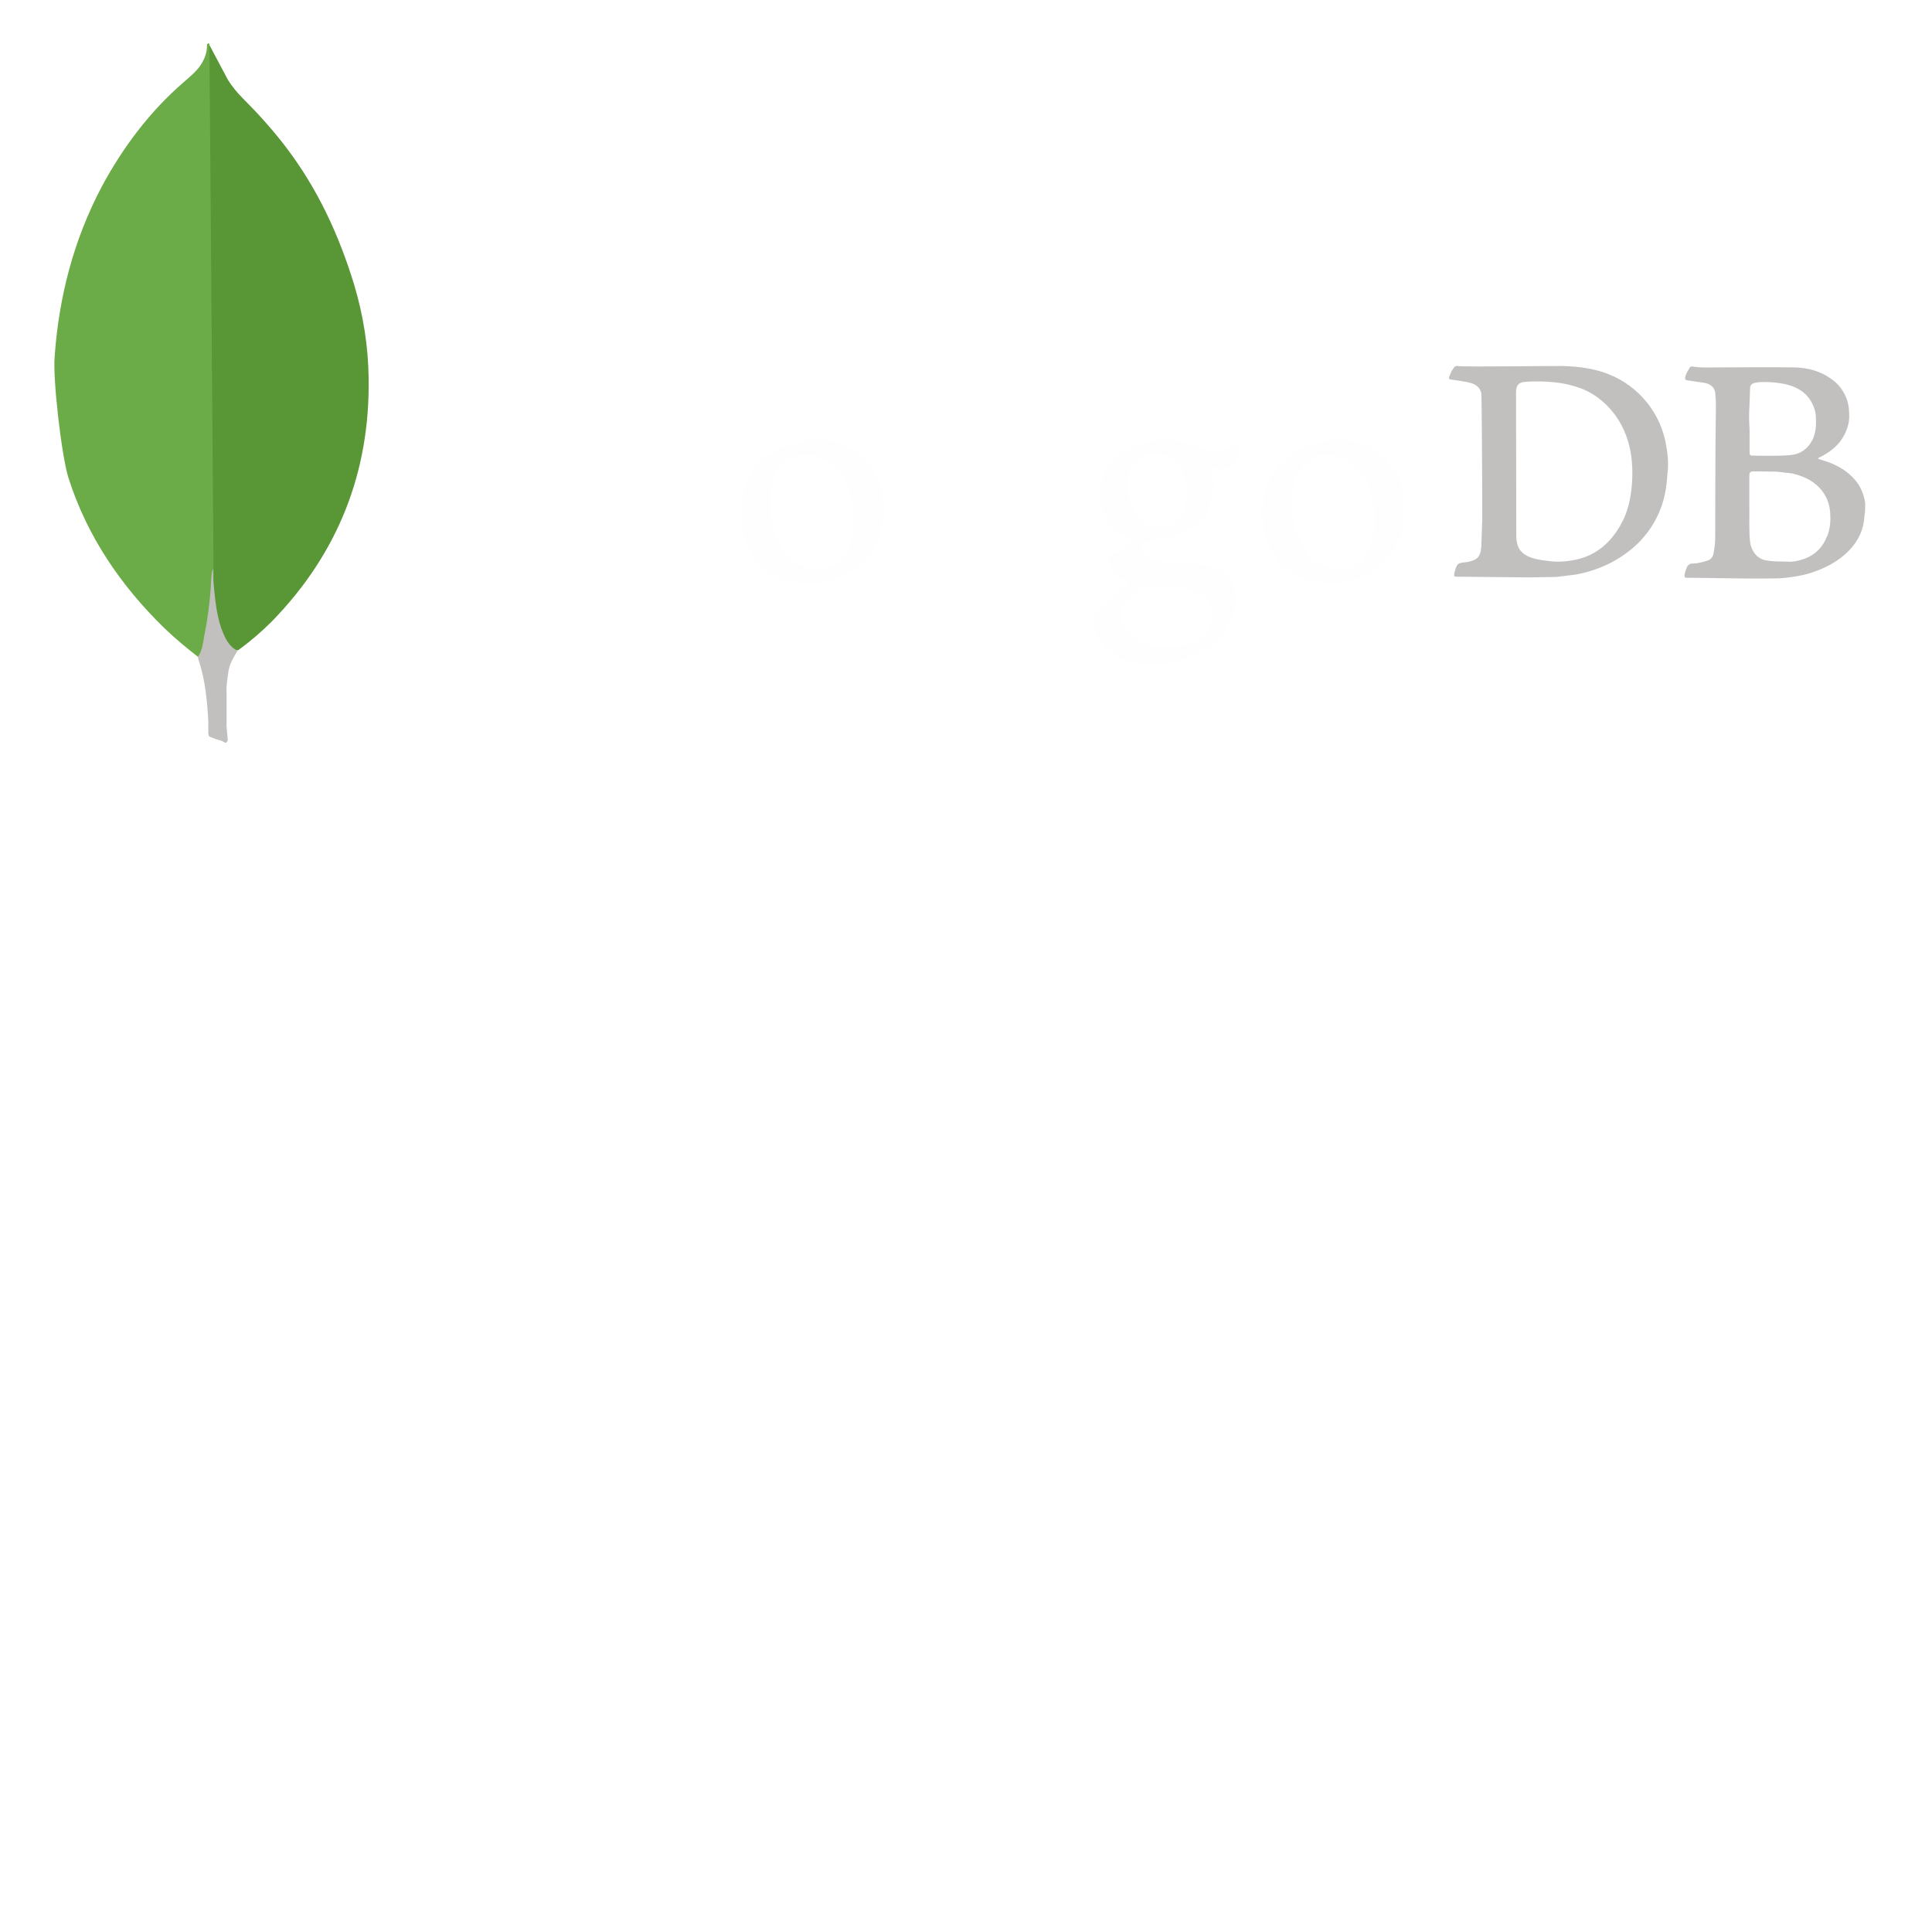
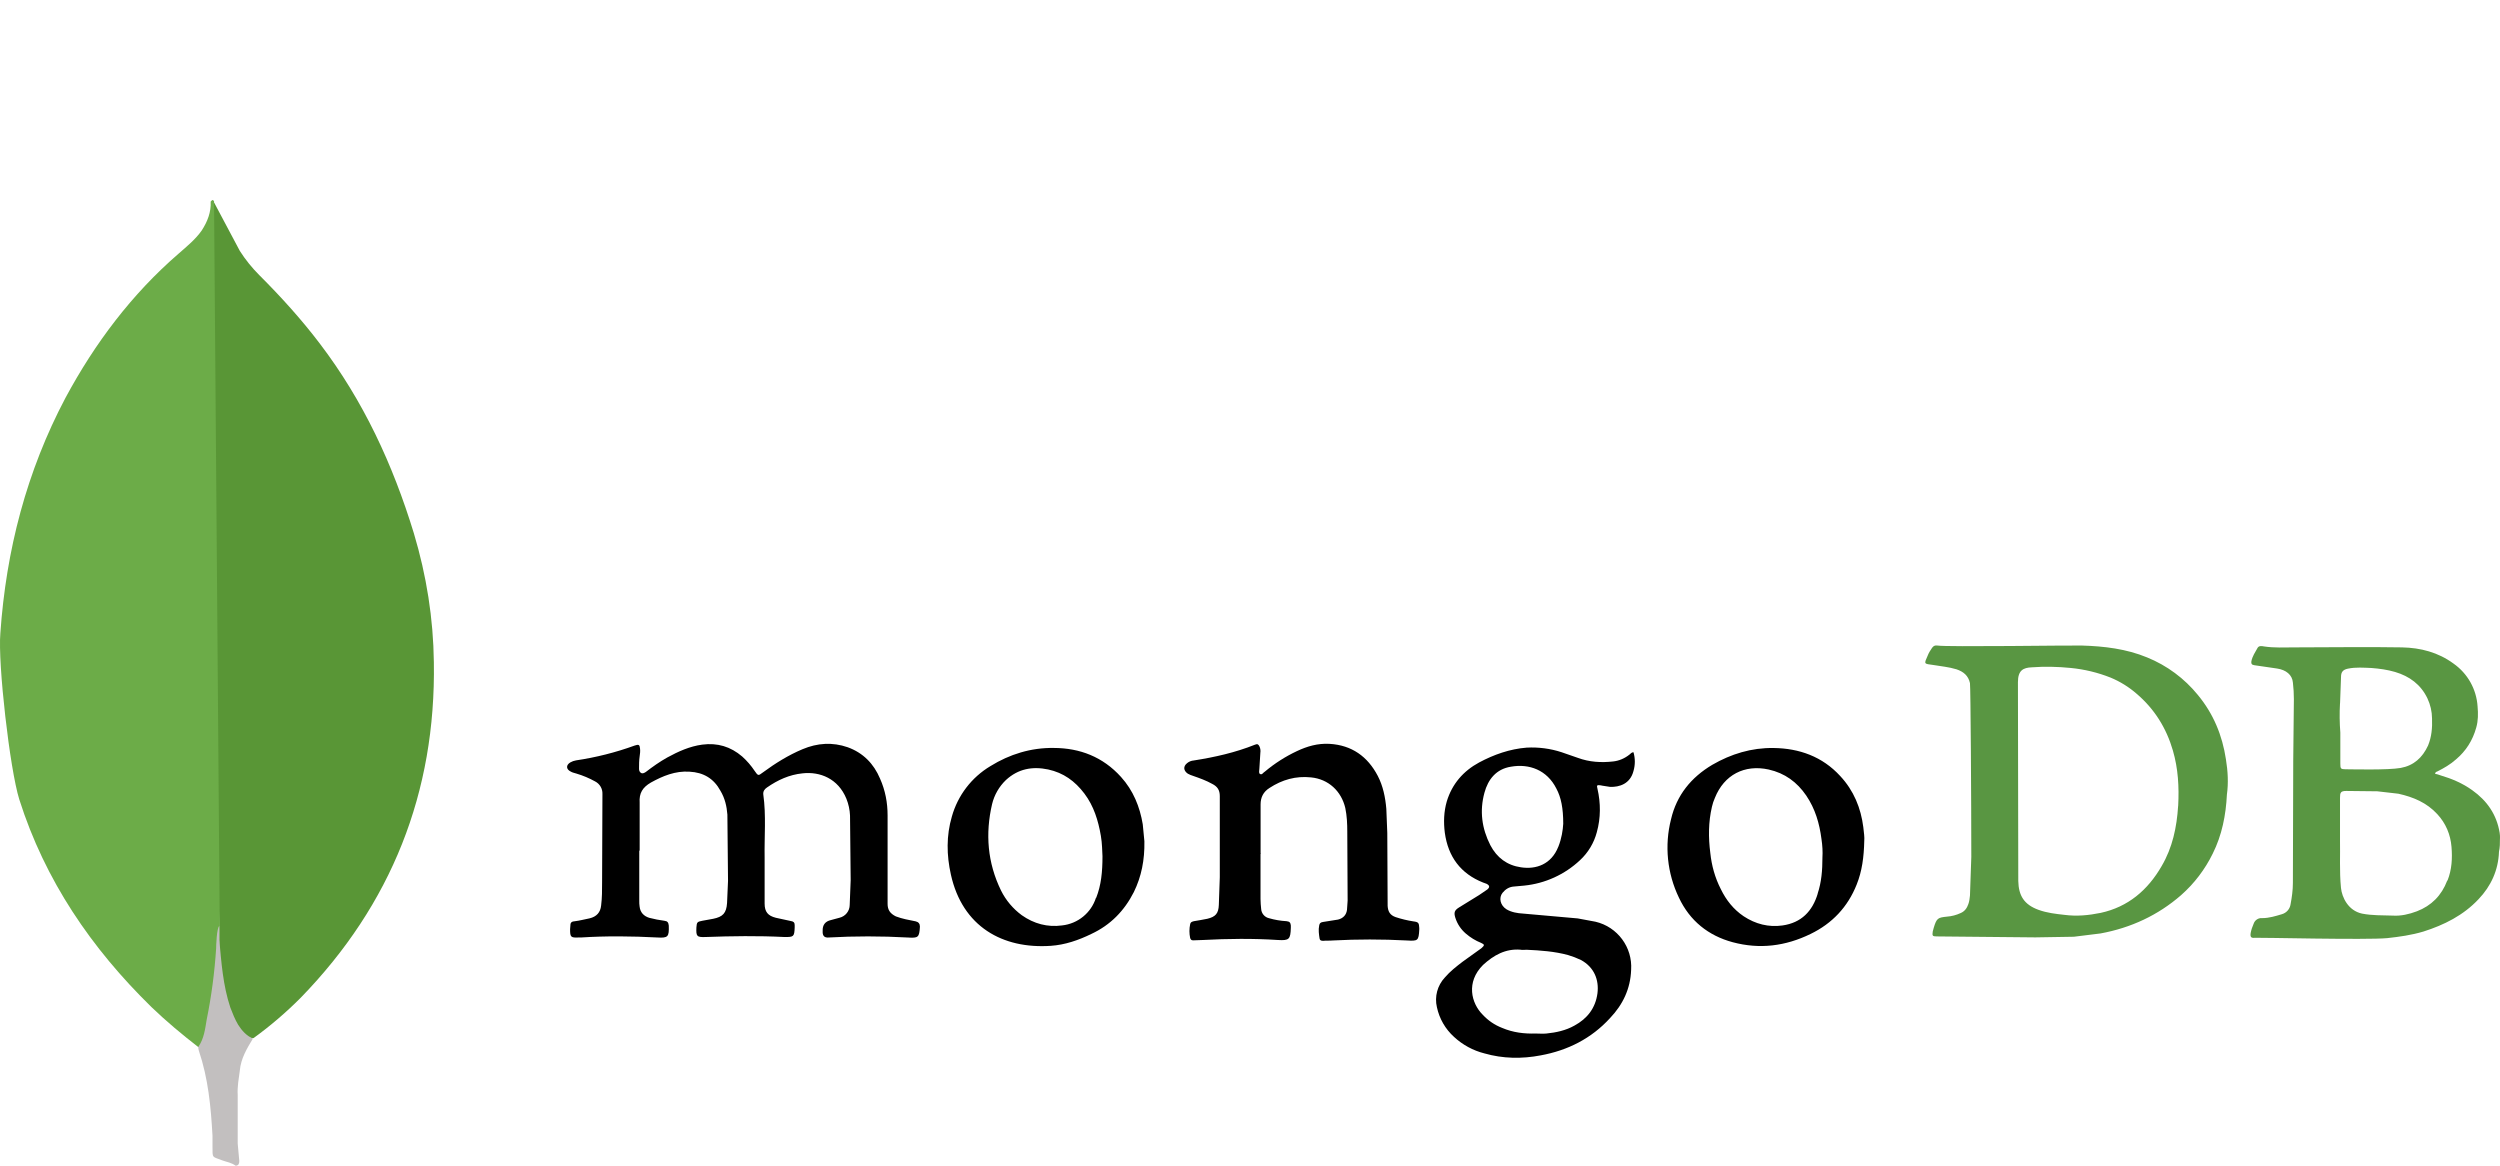
- <svg xmlns="http://www.w3.org/2000/svg" version="1.1" width="1080" height="1080" viewBox="0 0 1080 1080" xml:space="preserve">
+ <svg xmlns="http://www.w3.org/2000/svg" id="Layer_1" data-name="Layer 1" viewBox="0 0 1012.26 472">
  <defs>
- </defs>
-   <g transform="matrix(1 0 0 1 540 540)" id="9b6f75d2-f970-4782-8ac3-ad50d4c32c6a">
- </g>
-   <g transform="matrix(1 0 0 1 540 540)" id="08cc6637-72b5-4bfe-adaf-946422947396">
-     <rect style="stroke: none; stroke-width: 1; stroke-dasharray: none; stroke-linecap: butt; stroke-dashoffset: 0; stroke-linejoin: miter; stroke-miterlimit: 4; fill: rgb(255,255,255); fill-rule: nonzero; opacity: 1; visibility: hidden;" vector-effect="non-scaling-stroke" x="-540" y="-540" rx="0" ry="0" width="1080" height="1080" />
-   </g>
-   <g transform="matrix(9.56 0 0 9.56 161.39 194.4)">
-     <path style="stroke: none; stroke-width: 1; stroke-dasharray: none; stroke-linecap: butt; stroke-dashoffset: 0; stroke-linejoin: miter; stroke-miterlimit: 4; fill: rgb(89,150,54); fill-rule: nonzero; opacity: 1;" vector-effect="non-scaling-stroke" transform=" translate(-20.78, -22.85)" d="M 16.147 5.154 L 17.237 7.204 C 17.474 7.574 17.751 7.917 18.061 8.228 C 18.974 9.141 19.843 10.098 20.621 11.123 C 22.469 13.55 23.716 16.245 24.607 19.163 C 25.141 20.945 25.431 22.771 25.453 24.619 C 25.543 30.142 23.649 34.885 19.819 38.827 C 19.198 39.452 18.528 40.025 17.815 40.542 C 17.435 40.542 17.258 40.242 17.102 39.985 C 16.802 39.485 16.634 38.938 16.545 38.382 C 16.411 37.714 16.322 37.046 16.367 36.355 L 16.367 36.043 C 16.345 35.976 16.011 5.311 16.144 5.155 z" stroke-linecap="round" />
-   </g>
-   <g transform="matrix(9.56 0 0 9.56 74.94 195.68)">
-     <path style="stroke: none; stroke-width: 1; stroke-dasharray: none; stroke-linecap: butt; stroke-dashoffset: 0; stroke-linejoin: miter; stroke-miterlimit: 4; fill: rgb(108,172,72); fill-rule: nonzero; opacity: 1;" vector-effect="non-scaling-stroke" transform=" translate(-11.75, -22.98)" d="M 16.147 5.088 C 16.102 4.998 16.057 5.066 16.013 5.11 C 16.035 5.555 15.879 5.956 15.633 6.335 C 15.366 6.715 15.009 7.003 14.653 7.315 C 12.671 9.03 11.113 11.101 9.865 13.417 C 8.217 16.535 7.349 19.875 7.105 23.394 C 6.995 24.664 7.505 29.14 7.907 30.431 C 8.997 33.861 10.957 36.733 13.507 39.227 C 14.131 39.827 14.799 40.385 15.489 40.919 C 15.689 40.919 15.712 40.741 15.756 40.607 C 15.844 40.323 15.911 40.032 15.956 39.738 C 16.156 38.625 16.268 37.511 16.401 36.398 L 16.156 5.088 z" stroke-linecap="round" />
-   </g>
-   <g transform="matrix(9.56 0 0 9.56 121.76 366.66)">
-     <path style="stroke: none; stroke-width: 1; stroke-dasharray: none; stroke-linecap: butt; stroke-dashoffset: 0; stroke-linejoin: miter; stroke-miterlimit: 4; fill: rgb(194,191,191); fill-rule: nonzero; opacity: 1;" vector-effect="non-scaling-stroke" transform=" translate(-16.64, -40.85)" d="M 17.24 41.9 C 17.285 41.388 17.54 40.965 17.797 40.542 C 17.53 40.432 17.329 40.208 17.173 39.962 C 17.039 39.739 16.928 39.462 16.839 39.227 C 16.527 38.292 16.459 37.312 16.371 36.354 L 16.371 35.774 C 16.261 35.864 16.237 36.62 16.237 36.732 C 16.17 37.756 16.037 38.759 15.837 39.738 C 15.77 40.138 15.727 40.54 15.481 40.896 C 15.481 40.941 15.481 40.986 15.503 41.052 C 15.903 42.232 16.015 43.435 16.083 44.66 L 16.083 45.105 C 16.083 45.639 16.061 45.528 16.506 45.705 C 16.684 45.772 16.886 45.795 17.063 45.928 C 17.197 45.928 17.219 45.818 17.219 45.728 L 17.152 44.993 L 17.152 42.943 C 17.13 42.587 17.197 42.23 17.242 41.896 z" stroke-linecap="round" />
-   </g>
-   <g transform="matrix(9.77 0 0 9.77 432.56 284.29)">
-     <path style="stroke: none; stroke-width: 1; stroke-dasharray: none; stroke-linecap: butt; stroke-dashoffset: 0; stroke-linejoin: miter; stroke-miterlimit: 4; fill: rgb(255,255,255); fill-rule: nonzero; opacity: 1;" vector-effect="non-scaling-stroke" transform=" translate(-52.4, -33.38)" d="M 37.73 33.72 L 37.73 35.797 C 37.728 35.879 37.732 35.962 37.744 36.043 C 37.771 36.289 37.922 36.439 38.144 36.508 C 38.351 36.563 38.562 36.604 38.774 36.631 C 38.897 36.645 38.938 36.699 38.952 36.831 C 38.966 37.296 38.925 37.351 38.474 37.323 C 37.422 37.268 36.369 37.255 35.317 37.323 L 35.217 37.323 C 34.889 37.337 34.862 37.309 34.862 36.981 C 34.862 36.926 34.876 36.858 34.876 36.803 C 34.876 36.703 34.944 36.653 35.04 36.653 C 35.26 36.626 35.464 36.571 35.67 36.53 C 35.957 36.462 36.12 36.284 36.148 35.997 C 36.188 35.683 36.188 35.355 36.188 35.04 L 36.202 31.378 C 36.211 31.161 36.094 30.959 35.902 30.858 C 35.655 30.721 35.393 30.611 35.122 30.53 C 35.04 30.503 34.958 30.49 34.89 30.448 C 34.69 30.352 34.685 30.175 34.876 30.065 C 34.944 30.025 35.026 29.997 35.108 29.983 C 35.937 29.861 36.752 29.655 37.54 29.368 C 37.704 29.313 37.745 29.328 37.76 29.491 C 37.774 29.591 37.76 29.711 37.746 29.805 C 37.719 29.983 37.719 30.16 37.719 30.325 C 37.719 30.393 37.733 30.462 37.801 30.503 C 37.869 30.544 37.938 30.503 38.001 30.463 C 38.288 30.243 38.575 30.039 38.889 29.863 C 39.339 29.617 39.819 29.398 40.339 29.33 C 40.969 29.248 41.514 29.412 41.993 29.822 C 42.191 29.999 42.365 30.201 42.512 30.423 C 42.649 30.623 42.662 30.628 42.84 30.491 C 43.36 30.108 43.906 29.767 44.494 29.521 C 45.109 29.261 45.738 29.221 46.366 29.439 C 47.008 29.671 47.446 30.122 47.706 30.737 C 47.926 31.229 48.02 31.737 48.02 32.267 L 48.02 35.929 C 48.02 36.175 48.12 36.329 48.362 36.449 C 48.622 36.549 48.909 36.599 49.182 36.654 C 49.36 36.694 49.36 36.694 49.36 36.874 C 49.333 37.324 49.292 37.352 48.854 37.324 C 47.757 37.263 46.658 37.263 45.561 37.324 C 45.341 37.338 45.341 37.338 45.329 37.119 L 45.329 37.051 C 45.315 36.681 45.315 36.681 45.671 36.601 L 46.026 36.505 C 46.274 36.447 46.449 36.226 46.45 35.972 L 46.49 34.947 L 46.463 32.269 C 46.453 32.03 46.402 31.794 46.313 31.572 C 45.971 30.738 45.22 30.438 44.495 30.52 C 43.948 30.575 43.47 30.793 43.019 31.108 C 42.923 31.176 42.855 31.258 42.869 31.395 C 42.992 32.27 42.909 33.145 42.924 34.019 L 42.924 35.919 C 42.924 36.261 43.061 36.425 43.389 36.507 L 44.019 36.644 C 44.115 36.658 44.169 36.699 44.169 36.808 L 44.169 36.908 C 44.155 37.291 44.129 37.308 43.745 37.304 C 42.652 37.249 41.558 37.264 40.479 37.304 C 40.109 37.318 40.079 37.277 40.096 36.904 C 40.11 36.684 40.136 36.672 40.342 36.631 L 40.792 36.549 C 41.192 36.467 41.339 36.317 41.366 35.893 L 41.406 34.977 L 41.379 32.23 C 41.352 31.888 41.279 31.56 41.092 31.246 C 40.819 30.74 40.392 30.481 39.807 30.453 C 39.219 30.413 38.7 30.631 38.207 30.903 C 37.865 31.103 37.715 31.34 37.742 31.737 L 37.742 33.732 z M 63.477 33.803 L 63.477 35.73 C 63.479 35.867 63.488 36.004 63.504 36.14 C 63.516 36.326 63.65 36.482 63.832 36.523 C 64.068 36.592 64.311 36.633 64.556 36.646 C 64.693 36.66 64.72 36.714 64.734 36.824 L 64.734 36.92 C 64.72 37.398 64.666 37.453 64.201 37.426 C 63.161 37.358 62.124 37.371 61.085 37.426 L 60.685 37.44 C 60.603 37.44 60.585 37.4 60.562 37.344 C 60.522 37.155 60.522 36.959 60.562 36.77 C 60.576 36.688 60.63 36.67 60.712 36.647 C 60.912 36.62 61.082 36.579 61.272 36.547 C 61.614 36.465 61.737 36.327 61.75 35.973 L 61.79 34.825 L 61.79 31.463 C 61.79 31.217 61.694 31.067 61.476 30.957 C 61.23 30.82 60.97 30.725 60.696 30.629 C 60.614 30.602 60.532 30.574 60.464 30.533 C 60.286 30.41 60.264 30.233 60.437 30.096 C 60.515 30.032 60.61 29.994 60.71 29.986 C 61.585 29.849 62.432 29.658 63.252 29.33 C 63.348 29.29 63.389 29.316 63.43 29.398 C 63.471 29.48 63.485 29.576 63.47 29.671 L 63.43 30.313 C 63.43 30.395 63.39 30.513 63.457 30.545 C 63.539 30.6 63.594 30.477 63.662 30.445 C 64.066 30.107 64.511 29.822 64.988 29.598 C 65.412 29.398 65.848 29.27 66.341 29.298 C 67.257 29.353 67.913 29.818 68.336 30.624 C 68.556 31.048 68.65 31.512 68.691 31.991 L 68.731 32.991 L 68.745 36.011 C 68.759 36.243 68.841 36.394 69.073 36.476 C 69.314 36.556 69.56 36.616 69.811 36.654 C 70.031 36.681 70.043 36.722 70.057 36.927 L 70.057 36.995 C 70.03 37.46 70.002 37.473 69.537 37.445 C 68.517 37.39 67.496 37.39 66.476 37.445 C 66.339 37.459 66.203 37.445 66.076 37.459 C 65.994 37.459 65.939 37.445 65.926 37.363 C 65.899 37.185 65.871 37.008 65.912 36.816 C 65.926 36.734 65.967 36.693 66.062 36.679 L 66.692 36.579 C 66.912 36.524 67.034 36.379 67.062 36.179 L 67.089 35.796 L 67.075 32.94 C 67.075 32.612 67.061 32.284 66.993 31.956 C 66.829 31.256 66.296 30.756 65.573 30.686 C 64.943 30.618 64.373 30.782 63.851 31.123 C 63.591 31.287 63.481 31.519 63.481 31.806 L 63.481 33.87 C 63.481 33.83 63.481 33.83 63.495 33.83 z" stroke-linecap="round" />
-   </g>
-   <g transform="matrix(9.77 0 0 9.77 926.29 264)">
-     <path style="stroke: none; stroke-width: 1; stroke-dasharray: none; stroke-linecap: butt; stroke-dashoffset: 0; stroke-linejoin: miter; stroke-miterlimit: 4; fill: rgb(194,191,191); fill-rule: nonzero; opacity: 1;" vector-effect="non-scaling-stroke" transform=" translate(-102.95, -31.3)" d="M 103.503 29.935 C 103.353 28.937 102.983 28.049 102.341 27.27 C 101.782 26.582 101.058 26.046 100.236 25.712 C 99.376 25.357 98.459 25.247 97.53 25.22 C 97.147 25.206 91.927 25.288 91.544 25.22 C 91.448 25.206 91.38 25.234 91.324 25.316 C 91.256 25.416 91.187 25.521 91.146 25.63 C 90.982 26 90.982 25.972 91.378 26.026 C 91.706 26.081 92.02 26.108 92.335 26.204 C 92.622 26.3 92.827 26.464 92.895 26.778 C 92.922 26.928 92.95 31.738 92.95 33.98 L 92.895 35.58 C 92.881 35.703 92.868 35.826 92.827 35.935 C 92.772 36.099 92.677 36.235 92.513 36.305 C 92.333 36.39 92.138 36.441 91.939 36.455 C 91.569 36.495 91.515 36.51 91.392 36.92 L 91.352 37.07 C 91.325 37.248 91.338 37.275 91.516 37.275 L 95.602 37.315 L 97.202 37.288 L 98.309 37.151 C 99.566 36.919 100.687 36.399 101.643 35.566 C 102.189 35.084 102.635 34.499 102.955 33.844 C 103.338 33.079 103.502 32.244 103.543 31.398 C 103.611 30.92 103.583 30.428 103.503 29.936 z M 101.521 31.875 C 101.466 32.75 101.289 33.597 100.838 34.362 C 100.264 35.36 99.444 36.057 98.31 36.302 C 97.818 36.402 97.326 36.452 96.81 36.384 C 96.44 36.344 96.086 36.302 95.744 36.179 C 95.129 35.959 94.91 35.579 94.897 34.979 L 94.883 26.739 C 94.883 26.247 95.103 26.139 95.457 26.124 C 95.99 26.084 96.537 26.097 97.07 26.151 C 97.637 26.206 98.194 26.341 98.724 26.551 C 99.118 26.715 99.482 26.941 99.804 27.221 C 100.542 27.851 101.034 28.641 101.304 29.571 C 101.524 30.323 101.564 31.088 101.524 31.853 z M 114.861 33.215 C 114.861 33.133 114.861 33.065 114.847 32.983 C 114.724 32.231 114.327 31.657 113.713 31.22 C 113.317 30.933 112.866 30.742 112.401 30.605 C 112.319 30.578 112.251 30.55 112.169 30.537 C 112.183 30.469 112.224 30.455 112.265 30.441 C 112.538 30.304 112.798 30.154 113.03 29.949 C 113.454 29.594 113.73 29.156 113.877 28.623 C 113.959 28.336 113.959 28.049 113.932 27.748 C 113.887 27.035 113.52 26.381 112.934 25.971 C 112.304 25.506 111.567 25.315 110.802 25.301 C 109.326 25.274 107.837 25.301 106.362 25.301 C 105.938 25.301 105.515 25.328 105.077 25.261 C 104.995 25.247 104.877 25.221 104.817 25.316 C 104.717 25.494 104.597 25.671 104.557 25.876 C 104.543 25.972 104.571 26.026 104.68 26.04 L 105.623 26.177 C 105.993 26.232 106.253 26.437 106.279 26.765 C 106.306 26.992 106.319 27.22 106.319 27.448 L 106.292 30.003 L 106.278 35.059 C 106.278 35.359 106.238 35.647 106.182 35.947 C 106.155 36.142 106.016 36.302 105.827 36.357 C 105.554 36.439 105.294 36.521 105.007 36.521 C 104.849 36.506 104.702 36.602 104.652 36.753 C 104.597 36.876 104.552 37.013 104.529 37.136 C 104.502 37.3 104.543 37.356 104.707 37.336 C 104.83 37.322 109.34 37.432 110.187 37.35 C 110.693 37.295 111.187 37.227 111.69 37.077 C 112.55 36.804 113.344 36.407 113.972 35.737 C 114.492 35.19 114.792 34.534 114.819 33.769 C 114.859 33.591 114.859 33.414 114.859 33.222 z M 108.233 27.615 L 108.273 26.522 C 108.273 26.317 108.355 26.222 108.56 26.18 C 108.888 26.112 109.216 26.14 109.544 26.153 C 109.872 26.18 110.186 26.221 110.514 26.317 C 111.114 26.495 111.58 26.837 111.854 27.41 C 111.978 27.671 112.044 27.955 112.045 28.244 C 112.059 28.627 112.031 28.996 111.881 29.364 C 111.649 29.87 111.281 30.198 110.747 30.294 C 110.213 30.39 108.697 30.349 108.465 30.349 C 108.26 30.349 108.245 30.322 108.245 30.117 L 108.245 28.83 C 108.213 28.43 108.208 28.028 108.231 27.627 z M 112.673 34.967 C 112.441 35.582 112.017 36.007 111.416 36.237 C 111.088 36.36 110.76 36.437 110.416 36.415 C 109.992 36.401 109.569 36.415 109.146 36.333 C 108.572 36.21 108.312 35.663 108.271 35.267 C 108.203 34.57 108.244 33.859 108.231 33.34 L 108.231 31.536 C 108.231 31.316 108.258 31.249 108.491 31.249 L 109.776 31.263 L 110.651 31.363 C 111.266 31.5 111.826 31.733 112.264 32.21 C 112.619 32.593 112.811 33.057 112.852 33.563 C 112.892 34.041 112.866 34.506 112.688 34.957 z" stroke-linecap="round" />
-   </g>
-   <g transform="matrix(9.77 0 0 9.77 599.71 308.66)">
-     <path style="stroke: none; stroke-width: 1; stroke-dasharray: none; stroke-linecap: butt; stroke-dashoffset: 0; stroke-linejoin: miter; stroke-miterlimit: 4; fill: rgb(254,254,254); fill-rule: nonzero; opacity: 1;" vector-effect="non-scaling-stroke" transform=" translate(-69.85, -35.7)" d="M 77.95 30.85 L 78.305 30.905 C 78.688 30.919 79.139 30.782 79.275 30.249 C 79.35 29.994 79.35 29.724 79.275 29.469 C 79.193 29.469 79.152 29.537 79.111 29.565 C 78.906 29.729 78.674 29.825 78.428 29.852 C 77.936 29.907 77.444 29.879 76.966 29.702 L 76.296 29.47 C 75.829 29.317 75.337 29.253 74.846 29.28 C 74.149 29.335 73.493 29.567 72.878 29.895 C 72.222 30.25 71.758 30.783 71.538 31.508 C 71.415 31.932 71.401 32.368 71.456 32.806 C 71.593 33.804 72.112 34.501 73.041 34.87 C 73.096 34.884 73.137 34.91 73.191 34.925 C 73.314 34.993 73.328 35.062 73.218 35.157 L 72.876 35.389 L 72.056 35.895 C 71.851 36.018 71.824 36.115 71.892 36.332 C 71.973 36.587 72.125 36.815 72.329 36.988 C 72.517 37.149 72.729 37.278 72.958 37.371 C 73.108 37.439 73.108 37.471 72.972 37.591 L 72.192 38.151 C 71.932 38.351 71.672 38.551 71.454 38.807 C 71.146 39.136 71.023 39.598 71.126 40.037 C 71.228 40.511 71.476 40.942 71.836 41.267 C 72.191 41.596 72.624 41.831 73.093 41.95 C 73.858 42.17 74.651 42.182 75.43 42.032 C 76.55 41.827 77.53 41.332 78.3 40.488 C 78.833 39.928 79.147 39.272 79.175 38.488 C 79.237 37.552 78.612 36.708 77.699 36.493 L 76.961 36.356 L 74.706 36.156 C 74.46 36.142 74.214 36.101 74.009 35.978 C 73.749 35.814 73.681 35.5 73.845 35.295 C 73.968 35.145 74.118 35.049 74.31 35.035 L 74.747 34.995 C 75.611 34.907 76.423 34.537 77.056 33.943 C 77.394 33.63 77.636 33.227 77.753 32.781 C 77.917 32.193 77.917 31.581 77.78 30.981 C 77.74 30.831 77.753 30.817 77.944 30.844 z M 74.6 37.657 C 74.682 37.671 74.764 37.657 74.846 37.657 C 75.42 37.684 76.008 37.725 76.568 37.877 C 76.751 37.931 76.929 38 77.101 38.082 C 77.648 38.382 77.853 38.902 77.784 39.462 C 77.702 40.077 77.36 40.514 76.827 40.802 C 76.472 41.002 76.075 41.089 75.665 41.13 C 75.515 41.144 75.378 41.13 75.228 41.13 C 74.75 41.144 74.285 41.09 73.834 40.898 C 73.52 40.775 73.26 40.598 73.028 40.351 C 72.55 39.873 72.328 38.998 73.042 38.287 C 73.479 37.887 73.972 37.604 74.6 37.657 z M 76.158 33.393 C 75.871 34.117 75.242 34.336 74.614 34.24 C 74.04 34.158 73.616 33.844 73.344 33.324 C 72.989 32.627 72.894 31.904 73.098 31.151 C 73.248 30.591 73.59 30.167 74.191 30.071 C 74.956 29.934 75.691 30.208 76.077 30.973 C 76.277 31.343 76.364 31.793 76.364 32.435 C 76.35 32.695 76.296 33.05 76.159 33.392 z M 58.94 32.463 C 58.817 31.725 58.544 31.055 58.038 30.495 C 57.286 29.661 56.33 29.295 55.25 29.292 C 54.307 29.278 53.42 29.552 52.626 30.044 C 51.845 30.511 51.273 31.259 51.027 32.135 C 50.795 32.928 50.807 33.735 50.987 34.54 C 51.465 36.7 53.133 37.628 55.127 37.492 C 55.715 37.452 56.275 37.26 56.807 37 C 57.6 36.63 58.174 36.043 58.57 35.264 C 58.884 34.622 59.02 33.938 59.007 33.159 L 58.939 32.462 z M 57 35.497 C 56.8 36.125 56.248 36.576 55.592 36.645 C 54.992 36.727 54.43 36.577 53.925 36.221 C 53.56 35.953 53.265 35.601 53.064 35.196 C 52.504 34.048 52.408 32.846 52.694 31.616 C 52.786 31.235 52.985 30.889 53.268 30.618 C 53.774 30.153 54.361 30.044 55.018 30.181 C 55.648 30.318 56.125 30.659 56.518 31.179 C 56.911 31.699 57.092 32.299 57.201 32.929 C 57.256 33.243 57.256 33.571 57.269 33.776 C 57.269 34.432 57.214 34.976 57.009 35.498 z M 88.8 32.573 C 88.7 31.78 88.404 31.056 87.843 30.455 C 87.105 29.649 86.148 29.307 85.083 29.293 C 84.167 29.279 83.32 29.539 82.541 29.99 C 81.666 30.51 81.065 31.247 80.833 32.245 C 80.556 33.334 80.672 34.485 81.161 35.497 C 81.611 36.454 82.377 37.069 83.389 37.342 C 84.509 37.642 85.576 37.506 86.614 37 C 87.516 36.563 88.158 35.88 88.527 34.95 C 88.747 34.403 88.827 33.816 88.841 33.132 C 88.855 33.009 88.827 32.79 88.801 32.572 z M 86.914 35.32 C 86.694 36.058 86.231 36.536 85.452 36.646 C 84.878 36.728 84.332 36.591 83.839 36.263 C 83.415 35.976 83.115 35.593 82.896 35.143 C 82.65 34.665 82.513 34.159 82.459 33.64 C 82.377 32.998 82.377 32.37 82.527 31.727 C 82.556 31.6 82.597 31.477 82.65 31.358 C 83.033 30.401 83.88 29.964 84.878 30.183 C 85.548 30.333 86.053 30.703 86.436 31.263 C 86.806 31.81 86.983 32.411 87.066 33.063 C 87.106 33.323 87.121 33.596 87.106 33.828 C 87.106 34.361 87.066 34.853 86.906 35.331 z" stroke-linecap="round" />
-   </g>
+     <style>
+       .cls-1 {
+         fill: #599636;
+       }
+ 
+       .cls-2 {
+         fill: #6cac48;
+       }
+ 
+       .cls-3 {
+         fill: #c2bfbf;
+       }
+ 
+       .cls-4 {
+         fill: #599642;
+       }
+ 
+       .cls-5 {
+         fill: none;
+       }
+     </style>
+   </defs>
+   <path class="cls-1" d="M86.7,82.02l10.42,19.6c2.27,3.54,4.91,6.82,7.88,9.79,8.73,8.73,17.04,17.88,24.47,27.68,17.67,23.2,29.59,48.97,38.11,76.86,5.11,17.04,7.88,34.49,8.09,52.16,.86,52.8-17.25,98.14-53.86,135.83-5.93,5.97-12.34,11.46-19.16,16.4-3.63,0-5.32-2.87-6.82-5.32-2.87-4.78-4.47-10.01-5.32-15.32-1.28-6.39-2.13-12.77-1.7-19.38v-2.98c-.21-.64-3.4-293.8-2.13-295.29h.03v-.03Z" vector-effect="non-scaling-stroke" />
+   <path class="cls-2" d="M86.58,81.42c-.43-.86-.86-.21-1.28,.21,.21,4.25-1.28,8.09-3.63,11.71-2.55,3.63-5.97,6.39-9.37,9.37-18.95,16.4-33.84,36.19-45.77,58.34C10.77,190.86,2.47,222.79,.14,256.43c-1.05,12.14,3.82,54.93,7.67,67.27,10.42,32.79,29.16,60.25,53.54,84.09,5.97,5.74,12.35,11.07,18.95,16.18,1.91,0,2.13-1.7,2.55-2.98,.84-2.72,1.48-5.5,1.91-8.31,1.91-10.64,2.98-21.29,4.25-31.93l-2.35-299.33h-.08Z" vector-effect="non-scaling-stroke" />
+   <path class="cls-3" d="M97.1,433.49c.43-4.89,2.87-8.94,5.32-12.98-2.55-1.05-4.47-3.19-5.97-5.54-1.28-2.13-2.34-4.78-3.19-7.03-2.98-8.94-3.63-18.31-4.47-27.47v-5.54c-1.05,.86-1.28,8.09-1.28,9.16-.64,9.79-1.91,19.38-3.82,28.74-.64,3.82-1.05,7.67-3.4,11.07,0,.43,0,.86,.21,1.49,3.82,11.28,4.89,22.78,5.54,34.49v4.25c0,5.11-.21,4.04,4.04,5.74,1.7,.64,3.63,.86,5.32,2.13,1.28,0,1.49-1.05,1.49-1.91l-.64-7.03v-19.6c-.21-3.4,.43-6.82,.86-10.01l-.02,.04h.01Z" vector-effect="non-scaling-stroke" />
+   <path d="M258.84,344.4v20.29c-.02,.8,.02,1.61,.14,2.4,.26,2.4,1.74,3.87,3.91,4.54,2.02,.53,4.08,.93,6.16,1.2,1.2,.14,1.6,.66,1.74,1.95,.14,4.54-.26,5.08-4.67,4.81-10.28-.54-20.57-.66-30.84,0h-.98c-3.2,.14-3.47-.14-3.47-3.34,0-.54,.14-1.2,.14-1.74,0-.98,.66-1.47,1.6-1.47,2.15-.26,4.14-.8,6.16-1.2,2.8-.66,4.4-2.4,4.67-5.21,.39-3.07,.39-6.27,.39-9.35l.14-35.78c.09-2.12-1.05-4.1-2.93-5.08-2.42-1.34-4.97-2.42-7.62-3.2-.8-.26-1.6-.39-2.27-.8-1.95-.94-2-2.67-.14-3.74,.66-.39,1.47-.66,2.27-.8,8.1-1.2,16.06-3.21,23.76-6.01,1.6-.54,2-.39,2.15,1.2,.14,.98,0,2.15-.14,3.07-.26,1.74-.26,3.47-.26,5.08,0,.66,.14,1.34,.8,1.74,.66,.4,1.34,0,1.95-.39,2.8-2.15,5.61-4.14,8.68-5.86,4.4-2.4,9.09-4.54,14.17-5.21,6.16-.8,11.48,.8,16.16,4.81,1.93,1.73,3.64,3.71,5.07,5.87,1.34,1.95,1.47,2,3.2,.66,5.08-3.74,10.41-7.07,16.16-9.48,6.01-2.54,12.15-2.93,18.29-.8,6.27,2.27,10.55,6.67,13.09,12.68,2.15,4.81,3.07,9.77,3.07,14.95v35.78c0,2.4,.98,3.91,3.34,5.08,2.54,.98,5.34,1.47,8.01,2,1.16,.26,1.74,.98,1.74,2.15-.26,4.4-.66,4.67-4.94,4.4-10.72-.6-21.46-.6-32.17,0-1.43,.09-2.19-.57-2.27-2v-.66c-.09-2.41,1.02-3.87,3.34-4.4l3.47-.94c2.42-.57,4.13-2.72,4.14-5.21l.39-10.01-.26-26.16c-.1-2.34-.6-4.64-1.47-6.81-3.34-8.15-10.68-11.08-17.76-10.28-5.34,.54-10.01,2.67-14.42,5.74-.94,.66-1.6,1.47-1.47,2.8,1.2,8.55,.39,17.1,.54,25.64v18.56c0,3.34,1.34,4.94,4.54,5.74l6.16,1.34c.94,.14,1.47,.54,1.47,1.6v.98c-.14,3.74-.39,3.91-4.14,3.87-10.68-.54-21.37-.39-31.91,0-3.61,.14-3.91-.26-3.74-3.91,.14-2.15,.39-2.27,2.4-2.67l4.4-.8c3.91-.8,5.34-2.27,5.61-6.41l.39-8.95-.26-26.84c-.26-3.34-.98-6.55-2.8-9.61-2.67-4.94-6.84-7.47-12.55-7.75-5.74-.39-10.82,1.74-15.63,4.4-3.34,1.95-4.81,4.27-4.54,8.15v19.49l-.12-.12-.04,.02Zm251.55,.81v18.83c.02,1.34,.11,2.68,.26,4.01,.12,1.82,1.42,3.35,3.2,3.74,2.3,.67,4.68,1.07,7.07,1.2,1.34,.14,1.6,.66,1.74,1.74v.94c-.14,4.67-.66,5.21-5.21,4.94-10.16-.66-20.29-.54-30.44,0l-3.91,.14c-.8,0-.98-.39-1.2-.94-.39-1.85-.39-3.76,0-5.61,.14-.8,.66-.98,1.47-1.2,1.95-.26,3.61-.66,5.47-.98,3.34-.8,4.54-2.15,4.67-5.61l.39-11.22v-32.85c0-2.4-.94-3.87-3.07-4.94-2.4-1.34-4.94-2.27-7.62-3.2-.8-.26-1.6-.54-2.27-.94-1.74-1.2-1.95-2.93-.26-4.27,.76-.62,1.69-1,2.67-1.07,8.55-1.34,16.82-3.2,24.84-6.41,.94-.39,1.34-.14,1.74,.66s.54,1.74,.39,2.67l-.39,6.27c0,.8-.39,1.95,.26,2.27,.8,.54,1.34-.66,2-.98,3.94-3.31,8.3-6.09,12.96-8.28,4.14-1.95,8.4-3.2,13.22-2.93,8.95,.54,15.36,5.08,19.49,12.96,2.15,4.14,3.07,8.68,3.47,13.36l.39,9.77,.14,29.51c.14,2.27,.94,3.74,3.2,4.54,2.35,.78,4.76,1.36,7.21,1.74,2.15,.26,2.27,.66,2.4,2.67v.66c-.26,4.54-.54,4.67-5.08,4.4-9.96-.53-19.94-.53-29.91,0-1.34,.14-2.67,0-3.91,.14-.8,0-1.34-.14-1.47-.94-.26-1.74-.54-3.47-.14-5.34,.14-.8,.54-1.2,1.47-1.34l6.16-.98c2.15-.54,3.34-1.95,3.61-3.91l.26-3.74-.14-27.9c0-3.2-.14-6.41-.8-9.61-1.6-6.84-6.81-11.72-13.87-12.41-6.16-.66-11.72,.94-16.82,4.27-2.54,1.6-3.61,3.87-3.61,6.67v20.17c0-.26,.05-.39,.14-.39l-.18-.26v-.02Z" vector-effect="non-scaling-stroke" />
+   <path class="cls-4" d="M901.29,307.45c-1.47-9.75-5.08-18.43-11.35-26.04-5.47-6.72-12.54-11.96-20.57-15.22-8.4-3.47-17.36-4.54-26.44-4.81-3.74-.14-54.74,.66-58.48,0-.94-.14-1.6,.14-2.15,.94-.66,.98-1.34,2-1.74,3.07-1.6,3.61-1.6,3.34,2.27,3.87,3.2,.54,6.27,.8,9.35,1.74,2.8,.94,4.81,2.54,5.47,5.61,.26,1.47,.54,48.46,.54,70.36l-.54,15.63c-.14,1.2-.26,2.4-.66,3.47-.54,1.6-1.47,2.93-3.07,3.61-1.76,.83-3.66,1.33-5.61,1.47-3.61,.39-4.14,.54-5.34,4.54l-.39,1.47c-.26,1.74-.14,2,1.6,2l39.92,.39,15.63-.26,10.82-1.34c12.28-2.27,23.23-7.35,32.57-15.49,5.34-4.71,9.69-10.43,12.82-16.82,3.74-7.47,5.34-15.63,5.74-23.9,.66-4.67,.39-9.48-.39-14.28h0Zm-19.36,18.93c-.54,8.55-2.27,16.82-6.67,24.3-5.61,9.75-13.62,16.56-24.7,18.95-4.81,.98-9.61,1.47-14.66,.8-3.61-.39-7.07-.8-10.41-2-6.01-2.15-8.15-5.86-8.28-11.72l-.14-80.5c0-4.81,2.15-5.86,5.61-6.01,5.21-.39,10.55-.26,15.76,.26,5.54,.54,10.98,1.85,16.16,3.91,3.85,1.6,7.41,3.81,10.55,6.55,7.21,6.16,12.02,13.87,14.66,22.96,2.15,7.35,2.54,14.82,2.15,22.3l-.03,.21h0Zm130.33,13.08c0-.8,0-1.47-.14-2.27-1.2-7.35-5.08-12.96-11.08-17.22-3.87-2.8-8.28-4.67-12.82-6.01-.8-.26-1.47-.54-2.27-.66,.14-.66,.54-.8,.94-.94,2.67-1.34,5.21-2.8,7.47-4.81,4.14-3.47,6.84-7.75,8.28-12.96,.8-2.8,.8-5.61,.54-8.55-.44-6.97-4.03-13.36-9.75-17.36-6.16-4.54-13.36-6.41-20.83-6.55-14.42-.26-28.97,0-43.38,0-4.14,0-8.28,.26-12.55-.39-.8-.14-1.95-.39-2.54,.54-.98,1.74-2.15,3.47-2.54,5.47-.14,.94,.14,1.47,1.2,1.6l9.21,1.34c3.61,.54,6.16,2.54,6.41,5.74,.26,2.21,.39,4.44,.39,6.67l-.26,24.96-.14,49.4c0,2.93-.39,5.74-.94,8.68-.27,1.9-1.63,3.47-3.47,4.01-2.67,.8-5.21,1.6-8.01,1.6-1.54-.15-2.98,.79-3.47,2.27-.54,1.2-.98,2.54-1.2,3.74-.26,1.6,.14,2.15,1.74,1.95,1.2-.14,45.26,.94,53.54,.14,4.94-.54,9.77-1.2,14.68-2.67,8.4-2.67,16.16-6.55,22.3-13.09,5.08-5.34,8.01-11.75,8.28-19.23,.39-1.74,.39-3.47,.39-5.34l.02-.07h0Zm-64.76-54.7l.39-10.68c0-2,.8-2.93,2.8-3.34,3.2-.66,6.41-.39,9.61-.26,3.2,.26,6.27,.66,9.48,1.6,5.86,1.74,10.41,5.08,13.09,10.68,1.21,2.55,1.85,5.33,1.87,8.15,.14,3.74-.14,7.35-1.6,10.94-2.27,4.94-5.86,8.15-11.08,9.09-5.22,.94-20.03,.54-22.3,.54-2,0-2.15-.26-2.15-2.27v-12.57c-.31-3.91-.36-7.84-.14-11.75l.02-.12h.01Zm43.38,71.82c-2.27,6.01-6.41,10.16-12.28,12.41-3.2,1.2-6.41,1.95-9.77,1.74-4.14-.14-8.28,0-12.41-.8-5.61-1.2-8.15-6.55-8.55-10.41-.66-6.81-.26-13.76-.39-18.83v-17.63c0-2.15,.26-2.8,2.54-2.8l12.55,.14,8.55,.98c6.01,1.34,11.48,3.61,15.76,8.28,3.47,3.74,5.34,8.28,5.74,13.22,.39,4.67,.14,9.21-1.6,13.62l-.15,.1v-.02Z" vector-effect="non-scaling-stroke" />
+   <path d="M648.45,318.07l3.47,.54c3.74,.14,8.15-1.2,9.48-6.41,.73-2.49,.73-5.13,0-7.62-.8,0-1.2,.66-1.6,.94-2,1.6-4.27,2.54-6.67,2.8-4.81,.54-9.61,.26-14.28-1.47l-6.55-2.27c-4.57-1.5-9.37-2.12-14.17-1.86-6.81,.54-13.22,2.8-19.23,6.01-6.41,3.47-10.94,8.68-13.09,15.76-1.2,4.14-1.34,8.4-.8,12.68,1.34,9.75,6.41,16.56,15.49,20.17,.54,.14,.94,.39,1.47,.54,1.2,.66,1.34,1.34,.26,2.27l-3.34,2.27-8.01,4.94c-2,1.2-2.27,2.15-1.6,4.27,.79,2.49,2.27,4.71,4.27,6.41,1.83,1.57,3.91,2.84,6.15,3.74,1.47,.66,1.47,.98,.14,2.15l-7.62,5.47c-2.54,1.95-5.08,3.91-7.21,6.41-3.01,3.22-4.21,7.73-3.2,12.02,.99,4.63,3.42,8.84,6.94,12.02,3.47,3.21,7.69,5.51,12.28,6.67,7.47,2.15,15.22,2.27,22.83,.8,10.94-2,20.52-6.84,28.04-15.08,5.21-5.47,8.28-11.88,8.55-19.54,.6-9.15-5.5-17.39-14.42-19.49l-7.21-1.34-22.03-1.95c-2.4-.14-4.81-.54-6.81-1.74-2.54-1.6-3.2-4.67-1.6-6.67,1.2-1.47,2.67-2.4,4.54-2.54l4.27-.39c8.44-.86,16.37-4.47,22.56-10.28,3.3-3.06,5.67-7,6.81-11.35,1.6-5.74,1.6-11.72,.26-17.59-.39-1.47-.26-1.6,1.6-1.34l.06,.06h-.03Zm-32.73,66.49c.8,.14,1.6,0,2.4,0,5.61,.26,11.35,.66,16.82,2.15,1.79,.53,3.53,1.2,5.21,2,5.34,2.93,7.35,8.01,6.67,13.48-.8,6.01-4.14,10.28-9.35,13.09-3.47,1.95-7.35,2.8-11.35,3.2-1.47,.14-2.8,0-4.27,0-4.67,.14-9.21-.39-13.62-2.27-3.07-1.2-5.61-2.93-7.87-5.34-4.67-4.67-6.84-13.22,.14-20.17,4.27-3.91,9.09-6.67,15.22-6.16v.02Zm15.22-41.66c-2.8,7.07-8.95,9.21-15.08,8.28-5.61-.8-9.75-3.87-12.41-8.95-3.47-6.81-4.4-13.87-2.4-21.23,1.47-5.47,4.81-9.61,10.68-10.55,7.47-1.34,14.66,1.34,18.43,8.81,1.95,3.61,2.8,8.01,2.8,14.28-.14,2.54-.66,6.01-2,9.35h-.02Zm-168.22-9.07c-1.2-7.21-3.87-13.76-8.81-19.23-7.35-8.15-16.69-11.72-27.24-11.75-9.21-.14-17.88,2.54-25.64,7.35-7.63,4.56-13.22,11.87-15.62,20.43-2.27,7.75-2.15,15.63-.39,23.5,4.67,21.1,20.97,30.17,40.45,28.84,5.74-.39,11.22-2.27,16.41-4.81,7.75-3.61,13.36-9.35,17.22-16.96,3.07-6.27,4.4-12.96,4.27-20.57l-.66-6.81h0Zm-18.95,29.66c-1.95,6.14-7.35,10.54-13.76,11.22-5.86,.8-11.35-.66-16.29-4.14-3.56-2.62-6.45-6.05-8.41-10.01-5.47-11.22-6.41-22.96-3.61-34.98,.9-3.72,2.85-7.1,5.61-9.75,4.94-4.54,10.68-5.61,17.1-4.27,6.16,1.34,10.82,4.67,14.66,9.75s5.61,10.94,6.67,17.1c.54,3.07,.54,6.27,.66,8.28,0,6.41-.54,11.72-2.54,16.82h-.09v-.02Zm310.69-28.58c-.98-7.75-3.87-14.82-9.35-20.69-7.21-7.87-16.56-11.22-26.97-11.35-8.95-.14-17.22,2.4-24.84,6.81-8.55,5.08-14.42,12.28-16.69,22.03-2.71,10.64-1.57,21.89,3.2,31.77,4.4,9.35,11.88,15.36,21.77,18.03,10.94,2.93,21.37,1.6,31.51-3.34,8.81-4.27,15.08-10.94,18.69-20.03,2.15-5.34,2.93-11.08,3.07-17.76,.14-1.2-.14-3.34-.39-5.47h0Zm-18.43,26.85c-2.15,7.21-6.67,11.88-14.28,12.96-5.61,.8-10.94-.54-15.76-3.74-4.14-2.8-7.07-6.55-9.21-10.94-2.4-4.67-3.74-9.61-4.27-14.68-.8-6.27-.8-12.41,.66-18.69,.28-1.24,.68-2.45,1.2-3.61,3.74-9.35,12.02-13.62,21.77-11.48,6.55,1.47,11.48,5.08,15.22,10.55,3.61,5.34,5.34,11.22,6.16,17.59,.39,2.54,.54,5.21,.39,7.47,0,5.21-.39,10.01-1.95,14.68l.08-.11h0Z" vector-effect="non-scaling-stroke" />
+   <rect class="cls-5" width="1012.26" height="74" />
</svg>
